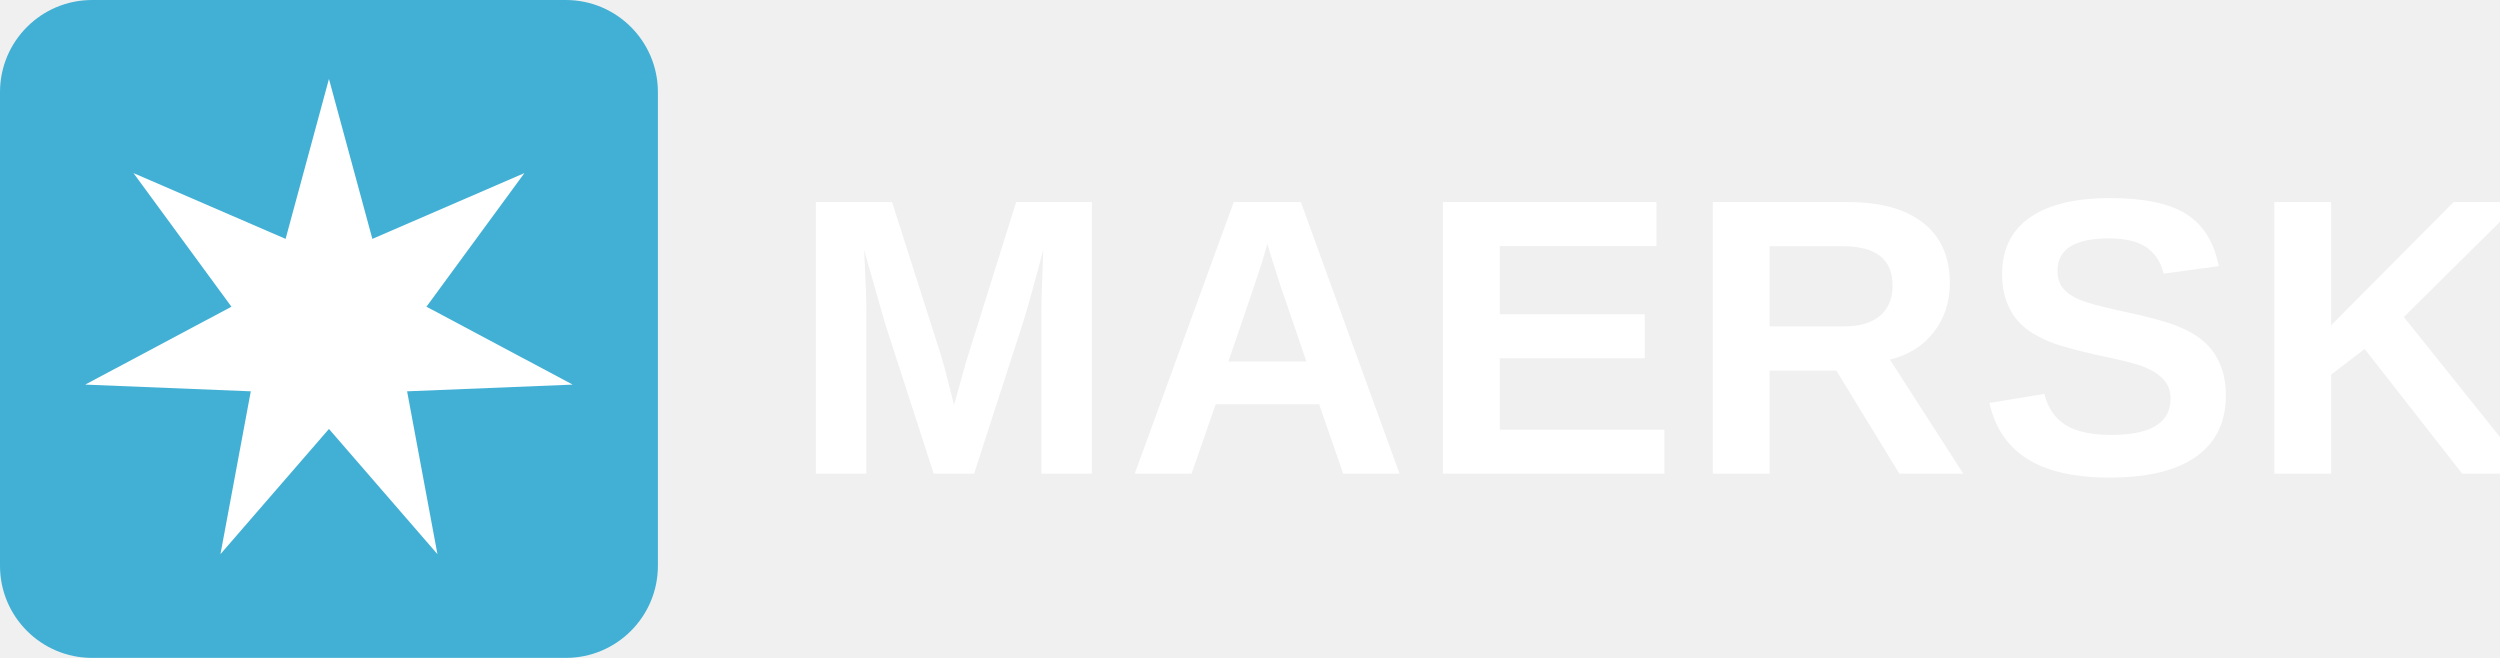
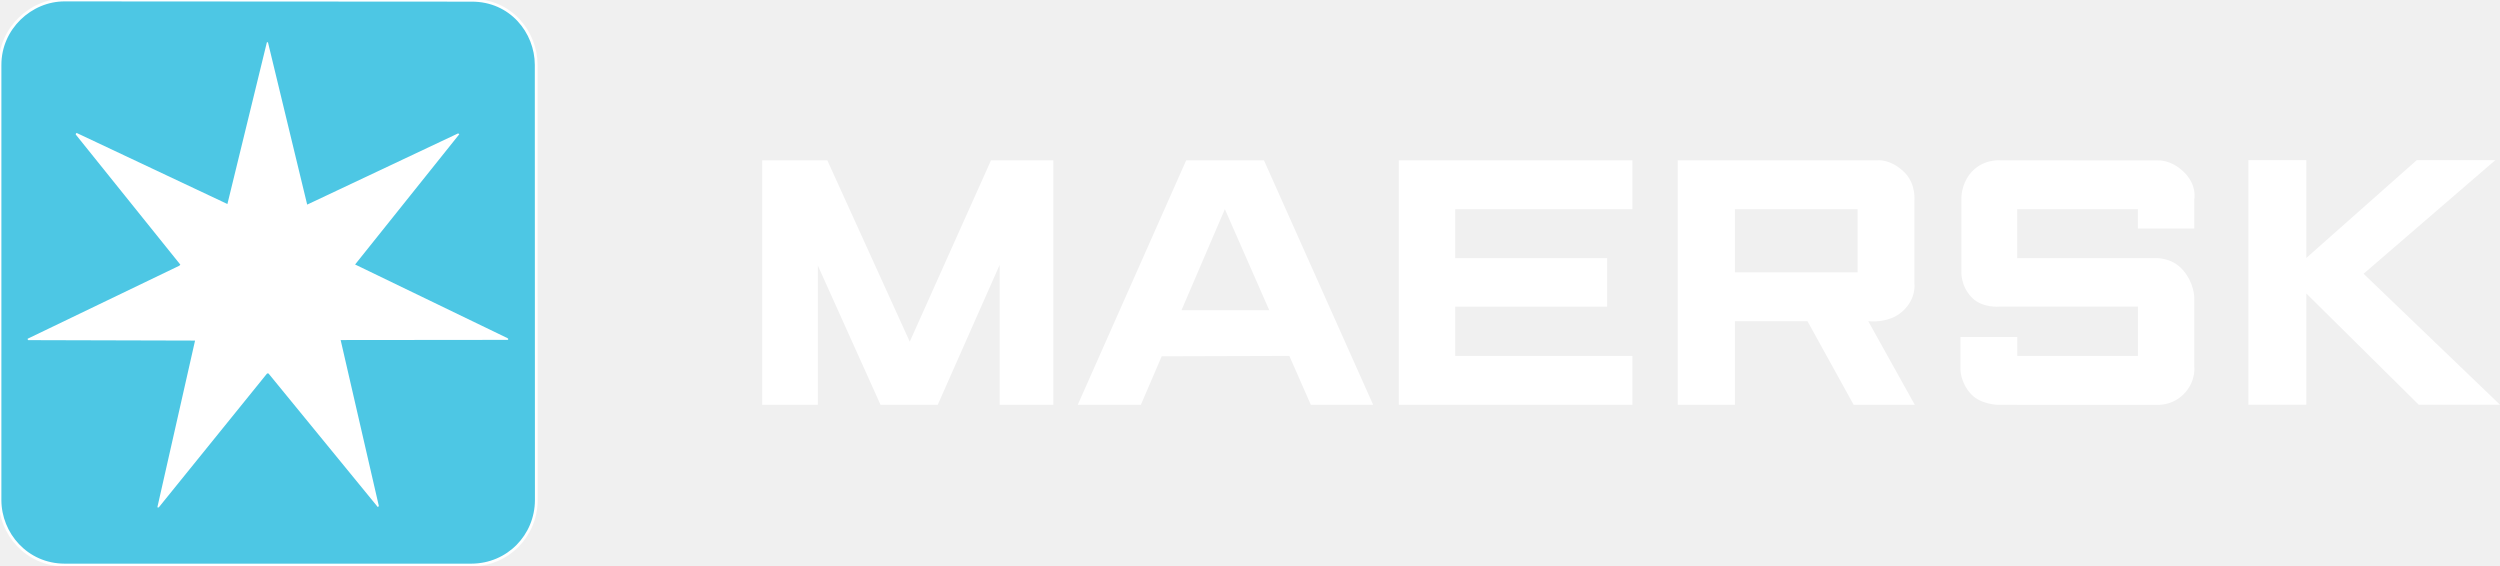
- <svg xmlns="http://www.w3.org/2000/svg" viewBox="0 0 380 100" role="img" aria-label="Maersk">
-   <rect x="0" y="0" width="100" height="100" rx="14" fill="#42B0D5" />
-   <polygon fill="#ffffff" points="50,12 56.6,36.31 79.71,26.31 64.82,46.62 87.05,58.46 61.88,59.48 66.49,84.23 50,65.2 33.51,84.23 38.12,59.48 12.95,58.46 35.18,46.62 20.29,26.31 43.41,36.31" />
-   <text x="120" y="72" font-family="'Arial Black','Arial Bold',Arial,sans-serif" font-weight="900" font-size="60" letter-spacing="1" fill="#ffffff">MAERSK</text>
+ <svg xmlns="http://www.w3.org/2000/svg" viewBox="1.29 1.28 531.21 120.06">
+   <path fill="#ffffff" d="m163.246 87.298v-51.957h13.834l17.517 38.541 17.266-38.54h13.24v51.956h-11.4v-29.74l-13.161 29.74h-12.152l-13.319-29.586v29.586zm80.459 0h-13.413l23.046-51.957h16.52l23.207 51.957h-13.243l-4.566-10.392-27.125.081zm27.277-20.112-9.427-21.46-9.214 21.46zm27.529 20.112v-51.957h49.639v10.386h-37.65v10.4h32.28v10.309h-32.28v10.477h37.65v10.385z" />
+   <path fill="#ffffff" d="m126.44 213.75v-33.77h27.62s1.779-.201 3.658 1.627c1.684 1.635 1.405 4.035 1.405 4.035v11.347s.332 2.084-1.657 3.867c-1.92 1.719-4.713 1.346-4.713 1.346l6.428 11.548h-8.443l-6.378-11.548h-10.018v11.548zm7.903-18.3h16.94v-8.718h-16.94zm38.987 18.3h-2.675s-2.348-.045-3.681-1.451c-1.543-1.635-1.49-3.506-1.49-3.506v-4.412h7.846v2.62h16.669v-6.813h-19.13s-2.358.239-3.811-1.254c-1.615-1.653-1.44-3.646-1.44-3.646v-10.131s-.034-1.703 1.113-3.216c1.649-2.176 4.194-1.959 4.194-1.959l21.855.016s1.783-.126 3.528 1.565c1.913 1.845 1.471 3.811 1.471 3.811v4.031h-7.788v-2.671h-16.669v6.756h19.065s2.237-.164 3.811 1.634c1.581 1.799 1.581 3.811 1.581 3.811v9.533s.256 1.871-1.242 3.57c-1.699 1.936-3.985 1.714-3.985 1.714h-19.229" transform="matrix(1.53856 0 0 1.53856 163.246 -241.569)" />
+   <path fill="#ffffff" d="m479.035 87.283v-51.972h12.309v20.785l23.463-20.785h16.693l-27.986 24.14 28.986 27.832h-17.262l-23.894-23.648v23.648z" />
+   <path d="m101.496 1.337c8.332-.035 13.7 6.736 13.726 13.708l.025 92.536c-.04 7.495-5.97 13.737-13.814 13.76h-86.413c-8.045-.015-13.73-6.63-13.73-13.812l.004-92.484c-.006-7.723 6.512-13.802 13.762-13.762l86.443.054" fill="#4dc7e4" />
+   <path d="m174.26 1.607c11.16-.046 18.35 9.022 18.384 18.361l.034 123.94c-.053 10.039-7.997 18.399-18.502 18.43h-115.74c-10.775-.02-18.388-8.88-18.388-18.5l.004-123.87c-.008-10.344 8.722-18.486 18.433-18.433l115.78.072z" fill="none" stroke="#fff" stroke-width=".788" transform="matrix(.74662 0 0 .74662 -28.61 .137)" />
+   <path d="m66.569 44.751 32.014-15.106c.129-.067.2.129.296.16l-22.137 27.675 32.34 15.63c.164.096.326.227.104.388l-35.514.035 8.122 35.286-.228.2-23.226-28.384h-.296l-22.988 28.422c-.13.1-.196.1-.327.002l8.008-35.412-35.445-.094c-.132-.1-.132-.197-.132-.296l32.226-15.513.224-.227-22.211-27.634c-.065-.162.065-.23.165-.36l32.046 15.107 8.389-34.37h.227l8.333 34.49" fill="#fff" />
</svg>
